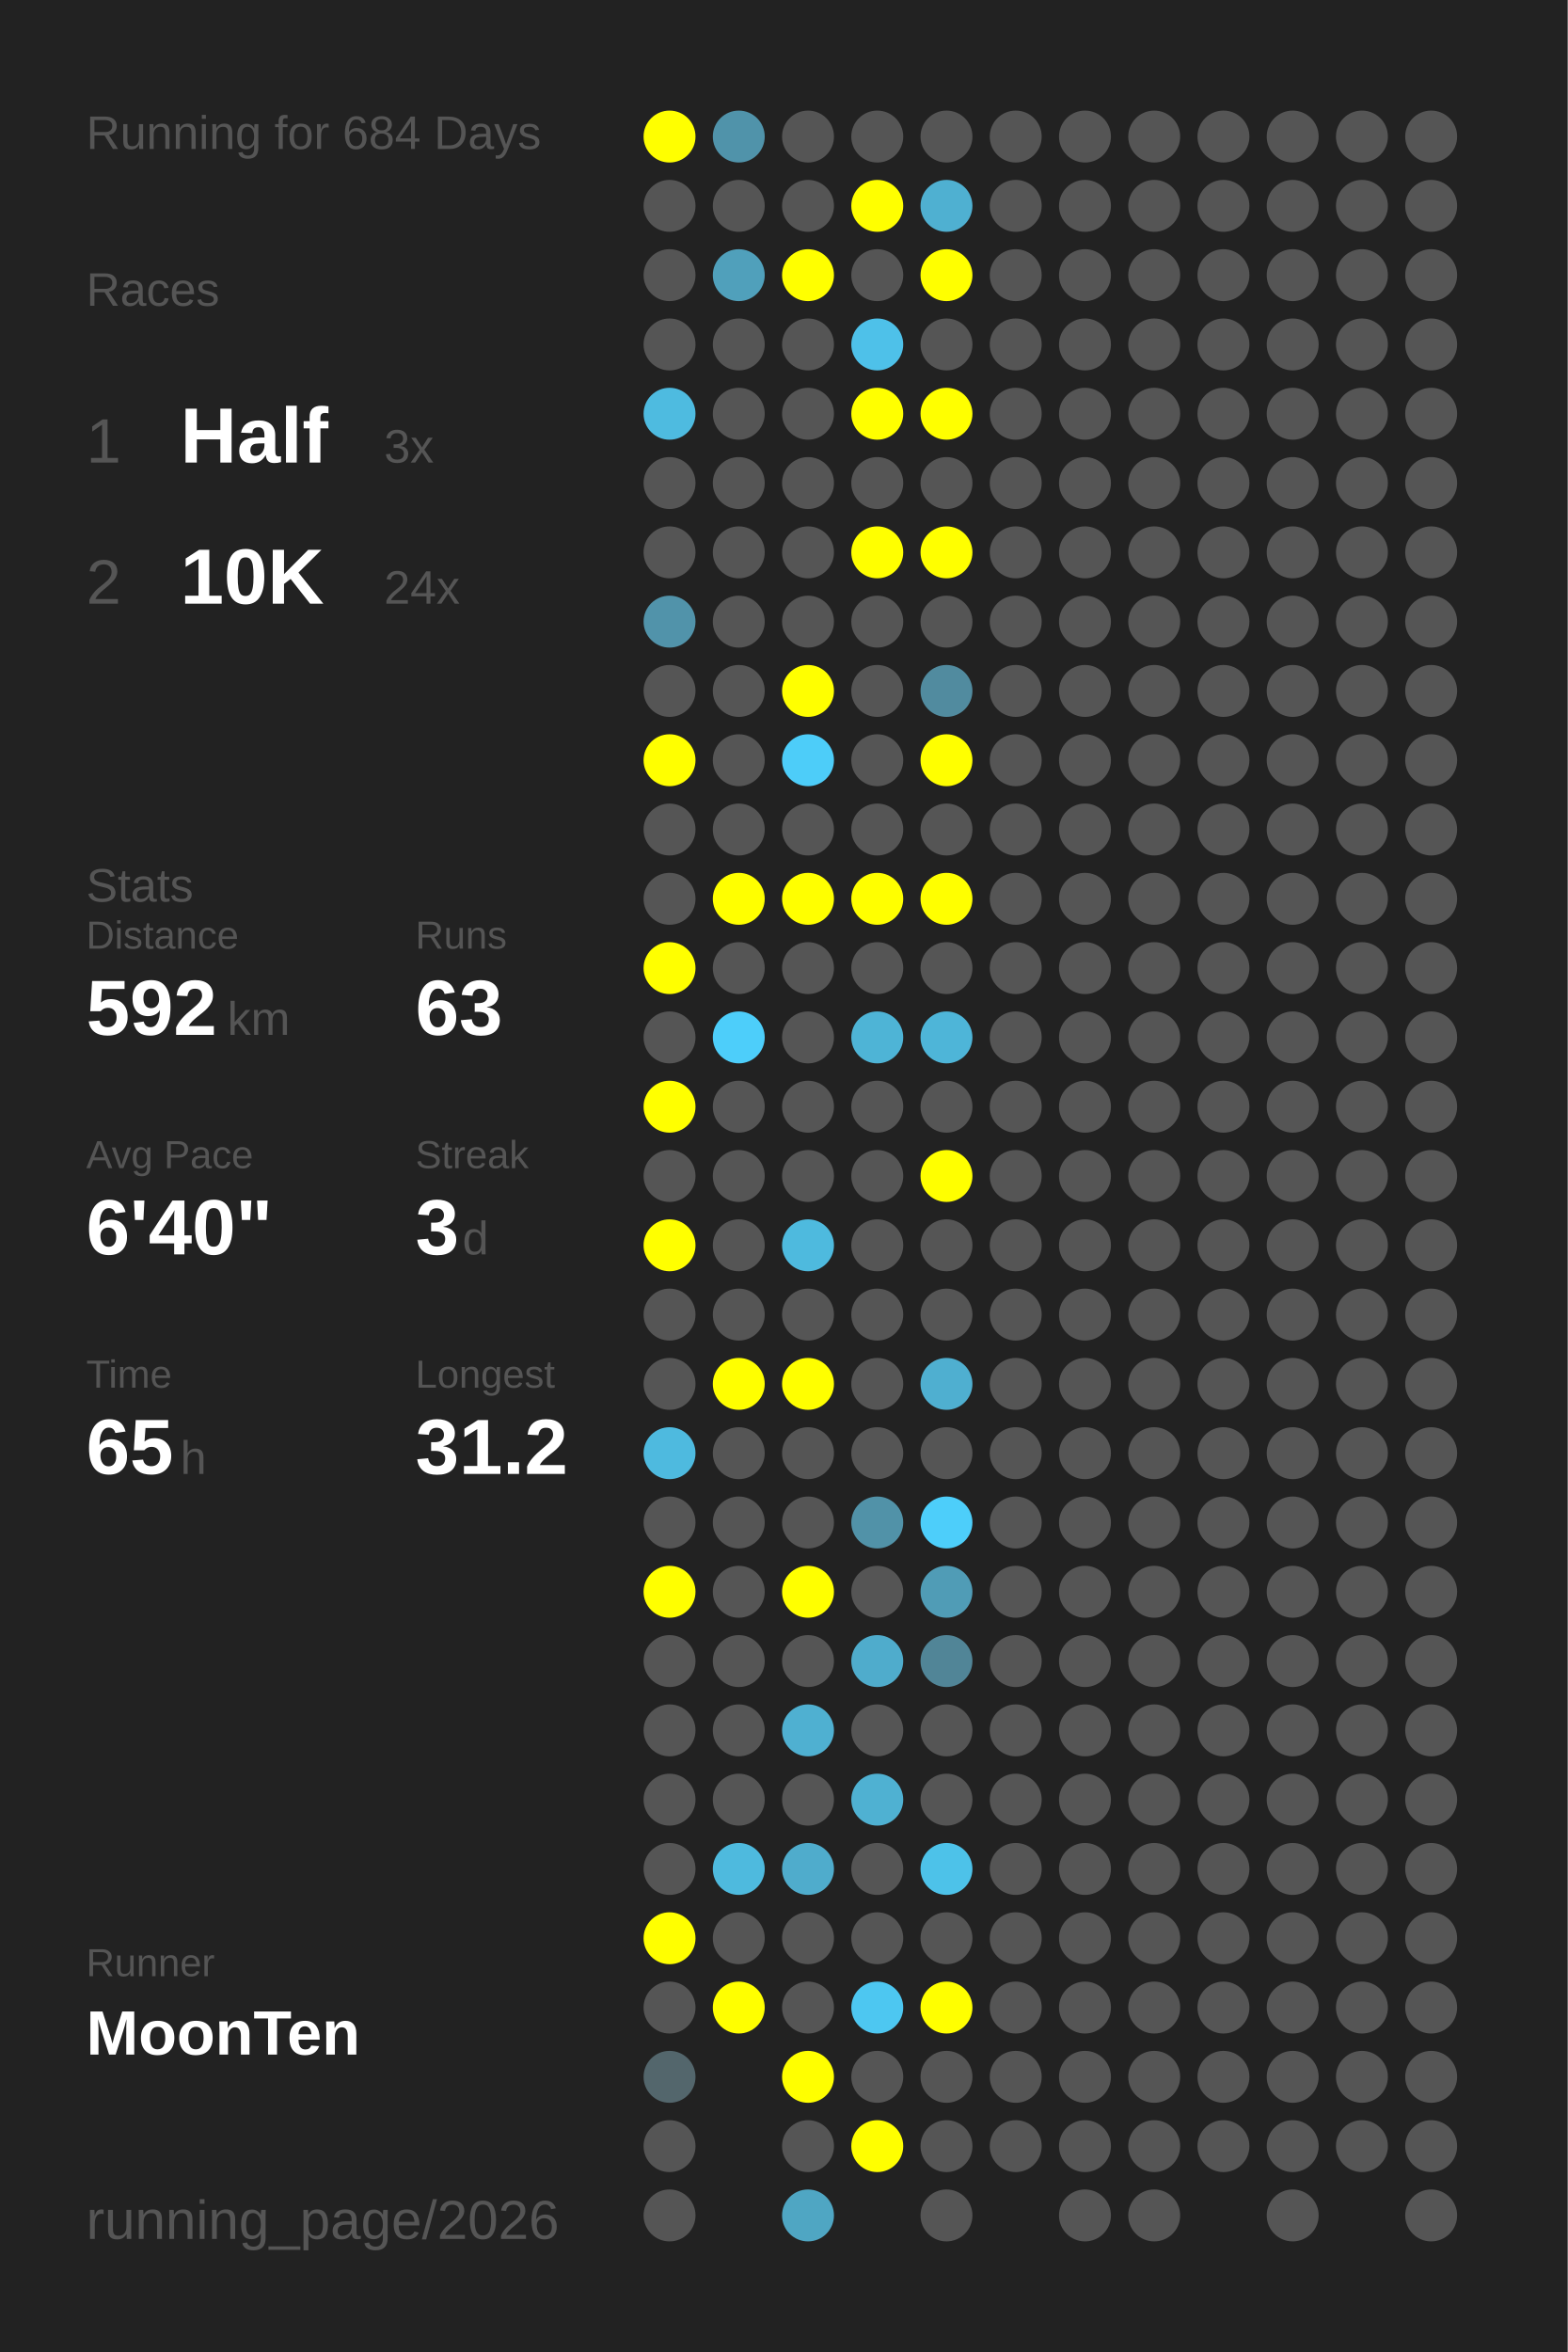
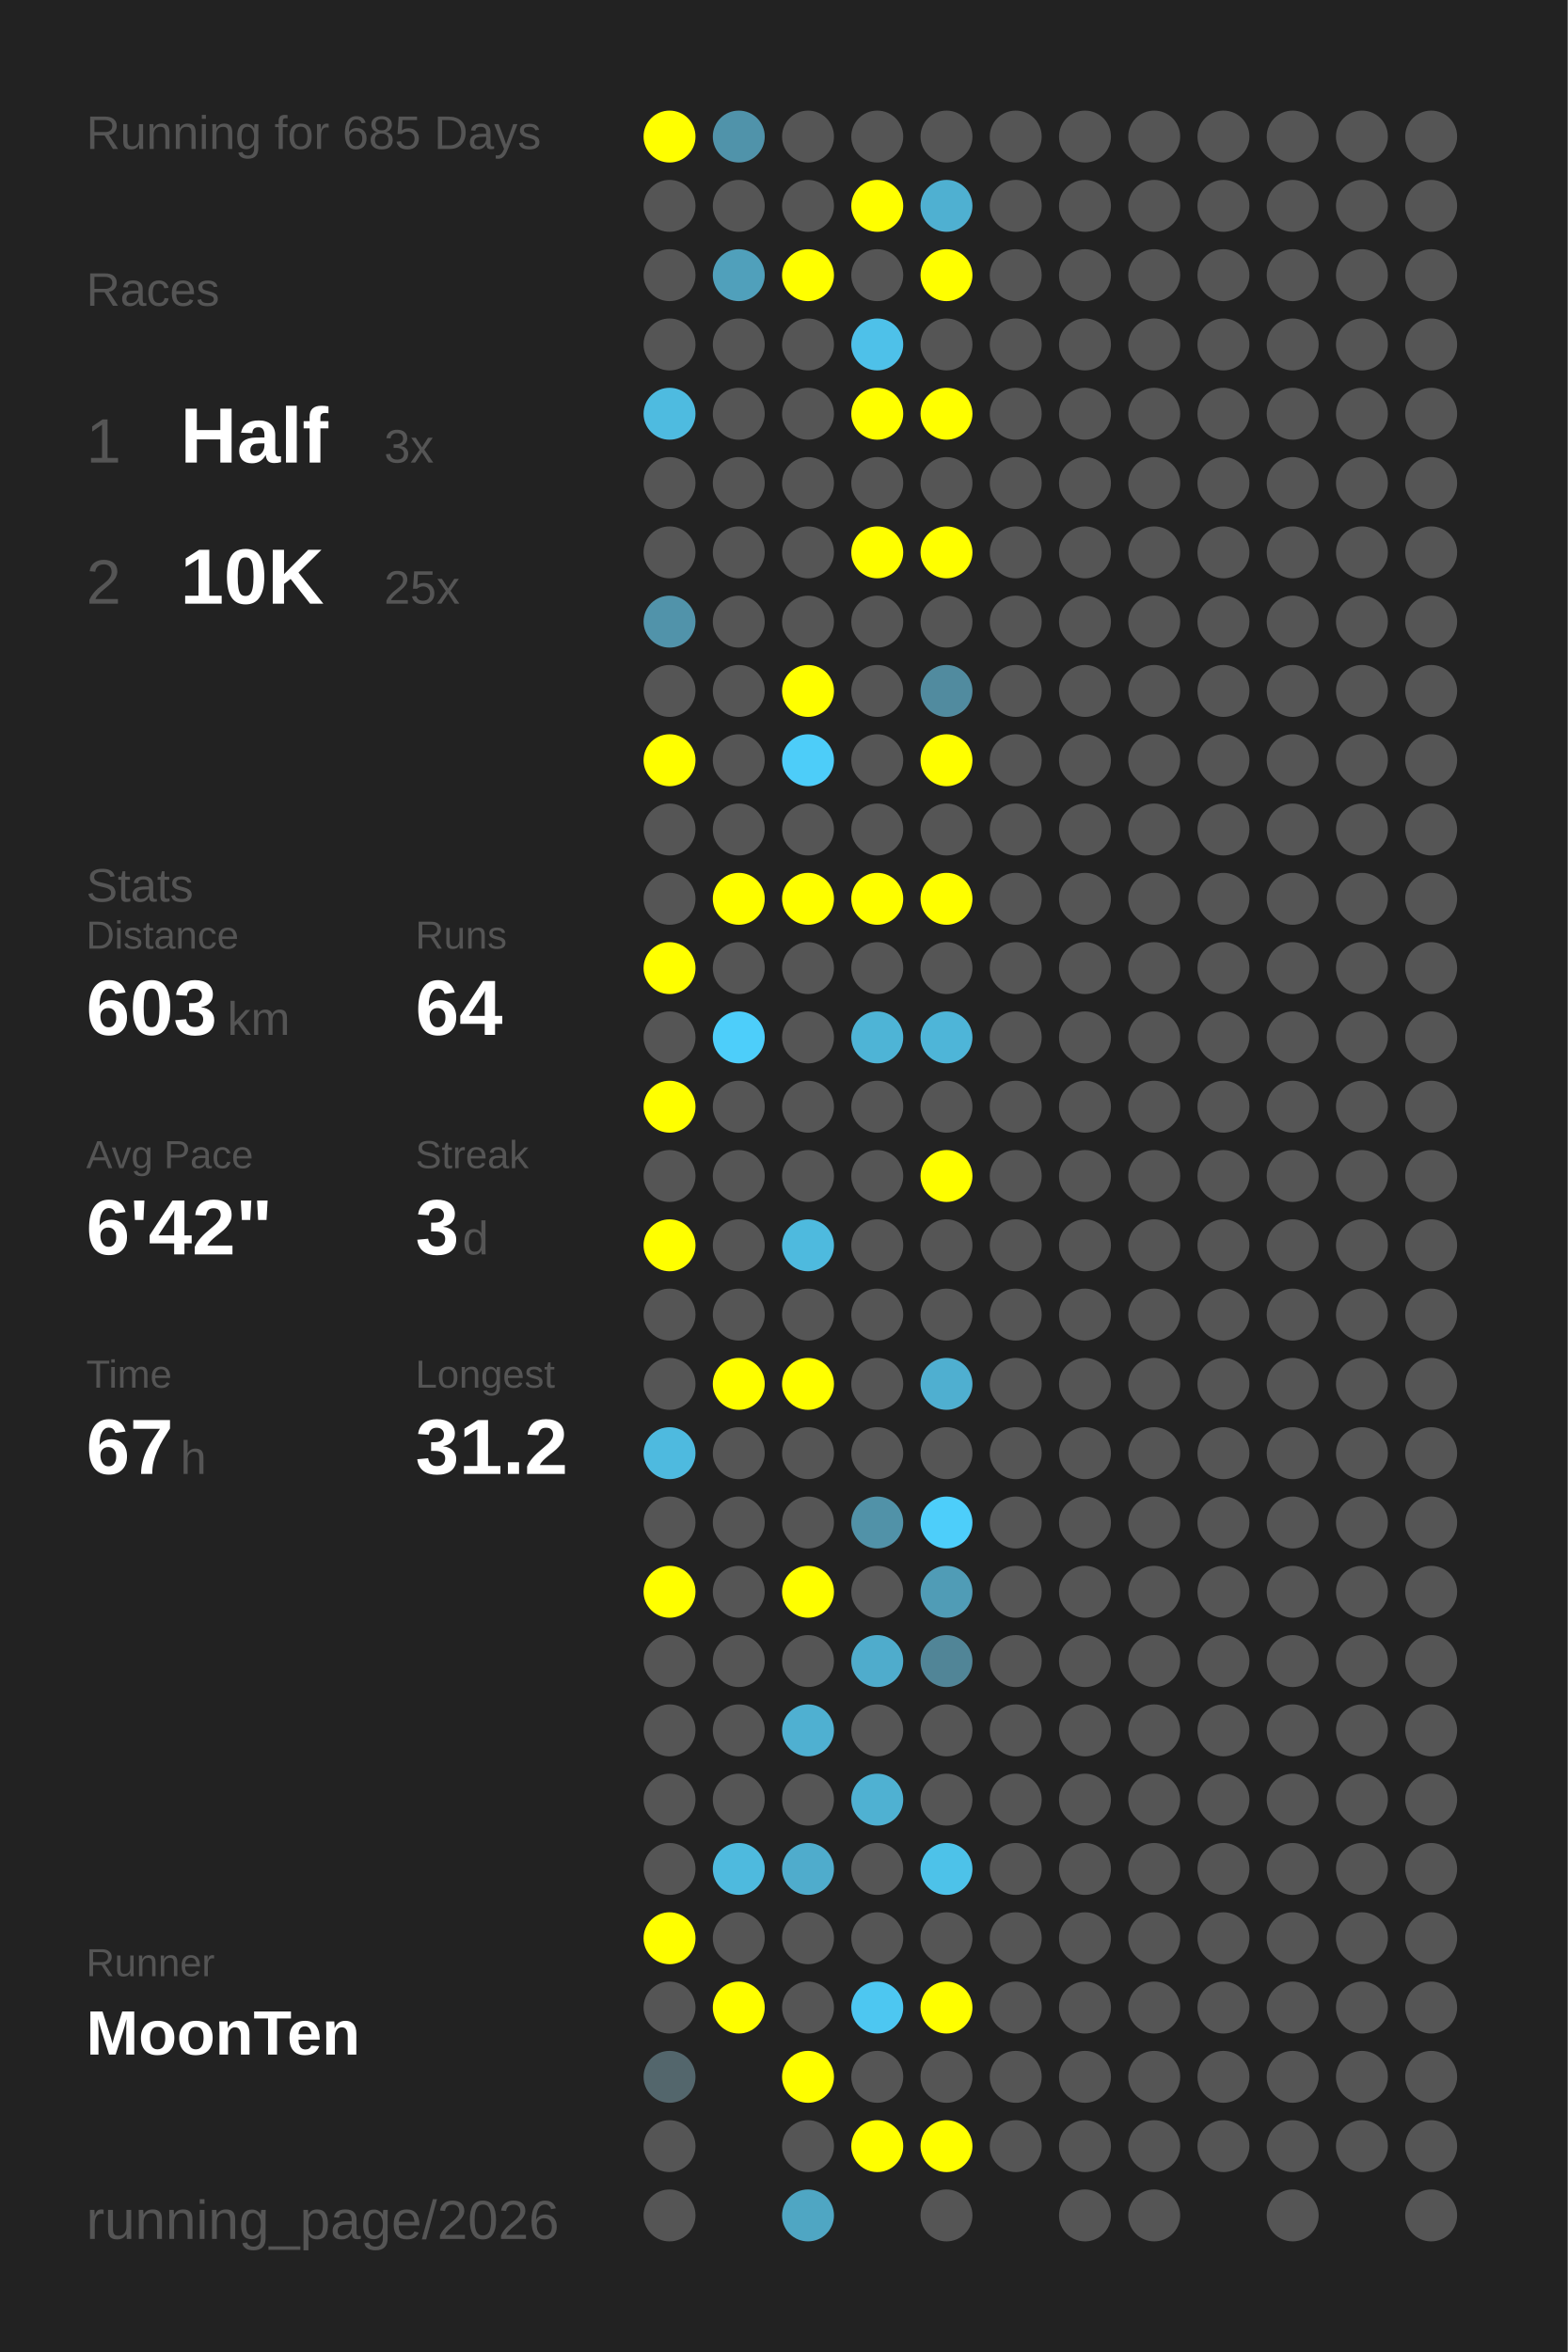
<svg xmlns="http://www.w3.org/2000/svg" baseProfile="full" height="300mm" version="1.1" viewBox="0,0,200,300" width="200mm">
  <defs />
  <rect fill="#222222" height="300" width="200" x="0" y="0" />
-   <text fill="#555555" style="font-size:6px; font-family:Arial;" x="11" y="19">Running for 684 Days</text>
+   <text fill="#555555" style="font-size:6px; font-family:Arial;" x="11" y="19">Running for 685 Days</text>
  <text fill="#555555" style="font-size:6px; font-family:Arial;" x="11" y="39">Races</text>
  <text fill="#555555" style="font-size:8px; font-family:Arial;" x="11" y="59">1</text>
  <text fill="#FFFFFF" style="font-size:10px; font-family:Arial; font-weight:bold;" x="23" y="59">Half</text>
  <text fill="#555555" style="font-size:6px; font-family:Arial;" x="49" y="59">3x</text>
  <text fill="#555555" style="font-size:8px; font-family:Arial;" x="11" y="77">2</text>
  <text fill="#FFFFFF" style="font-size:10px; font-family:Arial; font-weight:bold;" x="23" y="77">10K</text>
-   <text fill="#555555" style="font-size:6px; font-family:Arial;" x="49" y="77">24x</text>
+   <text fill="#555555" style="font-size:6px; font-family:Arial;" x="49" y="77">25x</text>
  <text fill="#555555" style="font-size:6px; font-family:Arial;" x="11" y="115">Stats</text>
  <text fill="#555555" style="font-size:5px; font-family:Arial;" x="11" y="121">Distance</text>
-   <text fill="#FFFFFF" style="font-size:10px; font-family:Arial; font-weight:bold;" x="11" y="132">592</text>
+   <text fill="#FFFFFF" style="font-size:10px; font-family:Arial; font-weight:bold;" x="11" y="132">603</text>
  <text fill="#555555" style="font-size:6px; font-family:Arial;" x="29" y="132">km</text>
  <text fill="#555555" style="font-size:5px; font-family:Arial;" x="53" y="121">Runs</text>
-   <text fill="#FFFFFF" style="font-size:10px; font-family:Arial; font-weight:bold;" x="53" y="132">63</text>
+   <text fill="#FFFFFF" style="font-size:10px; font-family:Arial; font-weight:bold;" x="53" y="132">64</text>
  <text fill="#555555" style="font-size:5px; font-family:Arial;" x="11" y="149">Avg Pace</text>
-   <text fill="#FFFFFF" style="font-size:10px; font-family:Arial; font-weight:bold;" x="11" y="160">6'40"</text>
+   <text fill="#FFFFFF" style="font-size:10px; font-family:Arial; font-weight:bold;" x="11" y="160">6'42"</text>
  <text fill="#555555" style="font-size:5px; font-family:Arial;" x="53" y="149">Streak</text>
  <text fill="#FFFFFF" style="font-size:10px; font-family:Arial; font-weight:bold;" x="53" y="160">3</text>
  <text fill="#555555" style="font-size:6px; font-family:Arial;" x="59" y="160">d</text>
  <text fill="#555555" style="font-size:5px; font-family:Arial;" x="11" y="177">Time</text>
-   <text fill="#FFFFFF" style="font-size:10px; font-family:Arial; font-weight:bold;" x="11" y="188">65</text>
+   <text fill="#FFFFFF" style="font-size:10px; font-family:Arial; font-weight:bold;" x="11" y="188">67</text>
  <text fill="#555555" style="font-size:6px; font-family:Arial;" x="23" y="188">h</text>
  <text fill="#555555" style="font-size:5px; font-family:Arial;" x="53" y="177">Longest</text>
  <text fill="#FFFFFF" style="font-size:10px; font-family:Arial; font-weight:bold;" x="53" y="188">31.2</text>
  <text fill="#555555" style="font-size:5px; font-family:Arial;" x="11" y="252.065">Runner</text>
  <text fill="#FFFFFF" style="font-size:8px; font-family:Arial; font-weight:bold;" x="11" y="262.065">MoonTen</text>
  <text fill="#555555" style="font-size:7px; font-family:Arial;" x="11" y="285.581">running_page/2026</text>
  <circle cx="85.417" cy="17.419" fill="#FFFF00" r="3.312" />
  <circle cx="85.417" cy="26.258" fill="#555555" r="3.312" />
  <circle cx="85.417" cy="35.097" fill="#555555" r="3.312" />
  <circle cx="85.417" cy="43.935" fill="#555555" r="3.312" />
  <circle cx="85.417" cy="52.774" fill="#4ebbe0" r="3.312" />
  <circle cx="85.417" cy="61.613" fill="#555555" r="3.312" />
  <circle cx="85.417" cy="70.452" fill="#555555" r="3.312" />
  <circle cx="85.417" cy="79.29" fill="#5193aa" r="3.312" />
  <circle cx="85.417" cy="88.129" fill="#555555" r="3.312" />
  <circle cx="85.417" cy="96.968" fill="#FFFF00" r="3.312" />
  <circle cx="85.417" cy="105.806" fill="#555555" r="3.312" />
  <circle cx="85.417" cy="114.645" fill="#555555" r="3.312" />
  <circle cx="85.417" cy="123.484" fill="#FFFF00" r="3.312" />
  <circle cx="85.417" cy="132.323" fill="#555555" r="3.312" />
  <circle cx="85.417" cy="141.161" fill="#FFFF00" r="3.312" />
  <circle cx="85.417" cy="150" fill="#555555" r="3.312" />
  <circle cx="85.417" cy="158.839" fill="#FFFF00" r="3.312" />
  <circle cx="85.417" cy="167.677" fill="#555555" r="3.312" />
  <circle cx="85.417" cy="176.516" fill="#555555" r="3.312" />
  <circle cx="85.417" cy="185.355" fill="#4ebadf" r="3.312" />
  <circle cx="85.417" cy="194.194" fill="#555555" r="3.312" />
  <circle cx="85.417" cy="203.032" fill="#FFFF00" r="3.312" />
  <circle cx="85.417" cy="211.871" fill="#555555" r="3.312" />
  <circle cx="85.417" cy="220.71" fill="#555555" r="3.312" />
  <circle cx="85.417" cy="229.548" fill="#555555" r="3.312" />
  <circle cx="85.417" cy="238.387" fill="#555555" r="3.312" />
  <circle cx="85.417" cy="247.226" fill="#FFFF00" r="3.312" />
  <circle cx="85.417" cy="256.065" fill="#555555" r="3.312" />
  <circle cx="85.417" cy="264.903" fill="#53666c" r="3.312" />
  <circle cx="85.417" cy="273.742" fill="#555555" r="3.312" />
  <circle cx="85.417" cy="282.581" fill="#555555" r="3.312" />
  <circle cx="94.25" cy="17.419" fill="#5093aa" r="3.312" />
  <circle cx="94.25" cy="26.258" fill="#555555" r="3.312" />
  <circle cx="94.25" cy="35.097" fill="#50a0bb" r="3.312" />
  <circle cx="94.25" cy="43.935" fill="#555555" r="3.312" />
  <circle cx="94.25" cy="52.774" fill="#555555" r="3.312" />
  <circle cx="94.25" cy="61.613" fill="#555555" r="3.312" />
  <circle cx="94.25" cy="70.452" fill="#555555" r="3.312" />
  <circle cx="94.25" cy="79.29" fill="#555555" r="3.312" />
  <circle cx="94.25" cy="88.129" fill="#555555" r="3.312" />
  <circle cx="94.25" cy="96.968" fill="#555555" r="3.312" />
  <circle cx="94.25" cy="105.806" fill="#555555" r="3.312" />
  <circle cx="94.25" cy="114.645" fill="#FFFF00" r="3.312" />
  <circle cx="94.25" cy="123.484" fill="#555555" r="3.312" />
  <circle cx="94.25" cy="132.323" fill="#4dcefa" r="3.312" />
  <circle cx="94.25" cy="141.161" fill="#555555" r="3.312" />
  <circle cx="94.25" cy="150" fill="#555555" r="3.312" />
  <circle cx="94.25" cy="158.839" fill="#555555" r="3.312" />
  <circle cx="94.25" cy="167.677" fill="#555555" r="3.312" />
  <circle cx="94.25" cy="176.516" fill="#FFFF00" r="3.312" />
  <circle cx="94.25" cy="185.355" fill="#555555" r="3.312" />
  <circle cx="94.25" cy="194.194" fill="#555555" r="3.312" />
  <circle cx="94.25" cy="203.032" fill="#555555" r="3.312" />
  <circle cx="94.25" cy="211.871" fill="#555555" r="3.312" />
  <circle cx="94.25" cy="220.71" fill="#555555" r="3.312" />
  <circle cx="94.25" cy="229.548" fill="#555555" r="3.312" />
  <circle cx="94.25" cy="238.387" fill="#4ebade" r="3.312" />
  <circle cx="94.25" cy="247.226" fill="#555555" r="3.312" />
  <circle cx="94.25" cy="256.065" fill="#FFFF00" r="3.312" />
  <circle cx="103.083" cy="17.419" fill="#555555" r="3.312" />
  <circle cx="103.083" cy="26.258" fill="#555555" r="3.312" />
  <circle cx="103.083" cy="35.097" fill="#FFFF00" r="3.312" />
  <circle cx="103.083" cy="43.935" fill="#555555" r="3.312" />
  <circle cx="103.083" cy="52.774" fill="#555555" r="3.312" />
  <circle cx="103.083" cy="61.613" fill="#555555" r="3.312" />
  <circle cx="103.083" cy="70.452" fill="#555555" r="3.312" />
  <circle cx="103.083" cy="79.29" fill="#555555" r="3.312" />
  <circle cx="103.083" cy="88.129" fill="#FFFF00" r="3.312" />
  <circle cx="103.083" cy="96.968" fill="#4dcdf9" r="3.312" />
  <circle cx="103.083" cy="105.806" fill="#555555" r="3.312" />
  <circle cx="103.083" cy="114.645" fill="#FFFF00" r="3.312" />
  <circle cx="103.083" cy="123.484" fill="#555555" r="3.312" />
  <circle cx="103.083" cy="132.323" fill="#555555" r="3.312" />
  <circle cx="103.083" cy="141.161" fill="#555555" r="3.312" />
  <circle cx="103.083" cy="150" fill="#555555" r="3.312" />
  <circle cx="103.083" cy="158.839" fill="#4ebade" r="3.312" />
  <circle cx="103.083" cy="167.677" fill="#555555" r="3.312" />
  <circle cx="103.083" cy="176.516" fill="#FFFF00" r="3.312" />
  <circle cx="103.083" cy="185.355" fill="#555555" r="3.312" />
  <circle cx="103.083" cy="194.194" fill="#555555" r="3.312" />
  <circle cx="103.083" cy="203.032" fill="#FFFF00" r="3.312" />
  <circle cx="103.083" cy="211.871" fill="#555555" r="3.312" />
  <circle cx="103.083" cy="220.71" fill="#4fb0d1" r="3.312" />
  <circle cx="103.083" cy="229.548" fill="#555555" r="3.312" />
  <circle cx="103.083" cy="238.387" fill="#4faccc" r="3.312" />
  <circle cx="103.083" cy="247.226" fill="#555555" r="3.312" />
  <circle cx="103.083" cy="256.065" fill="#555555" r="3.312" />
  <circle cx="103.083" cy="264.903" fill="#FFFF00" r="3.312" />
  <circle cx="103.083" cy="273.742" fill="#555555" r="3.312" />
  <circle cx="103.083" cy="282.581" fill="#4fa6c3" r="3.312" />
  <circle cx="111.917" cy="17.419" fill="#555555" r="3.312" />
  <circle cx="111.917" cy="26.258" fill="#FFFF00" r="3.312" />
  <circle cx="111.917" cy="35.097" fill="#555555" r="3.312" />
  <circle cx="111.917" cy="43.935" fill="#4ec1e9" r="3.312" />
  <circle cx="111.917" cy="52.774" fill="#FFFF00" r="3.312" />
  <circle cx="111.917" cy="61.613" fill="#555555" r="3.312" />
  <circle cx="111.917" cy="70.452" fill="#FFFF00" r="3.312" />
  <circle cx="111.917" cy="79.29" fill="#555555" r="3.312" />
  <circle cx="111.917" cy="88.129" fill="#555555" r="3.312" />
  <circle cx="111.917" cy="96.968" fill="#555555" r="3.312" />
  <circle cx="111.917" cy="105.806" fill="#555555" r="3.312" />
  <circle cx="111.917" cy="114.645" fill="#FFFF00" r="3.312" />
  <circle cx="111.917" cy="123.484" fill="#555555" r="3.312" />
  <circle cx="111.917" cy="132.323" fill="#4eb4d6" r="3.312" />
  <circle cx="111.917" cy="141.161" fill="#555555" r="3.312" />
  <circle cx="111.917" cy="150" fill="#555555" r="3.312" />
  <circle cx="111.917" cy="158.839" fill="#555555" r="3.312" />
  <circle cx="111.917" cy="167.677" fill="#555555" r="3.312" />
  <circle cx="111.917" cy="176.516" fill="#555555" r="3.312" />
  <circle cx="111.917" cy="185.355" fill="#555555" r="3.312" />
  <circle cx="111.917" cy="194.194" fill="#5192a8" r="3.312" />
  <circle cx="111.917" cy="203.032" fill="#555555" r="3.312" />
  <circle cx="111.917" cy="211.871" fill="#4faccc" r="3.312" />
  <circle cx="111.917" cy="220.71" fill="#555555" r="3.312" />
  <circle cx="111.917" cy="229.548" fill="#4fb1d2" r="3.312" />
  <circle cx="111.917" cy="238.387" fill="#555555" r="3.312" />
  <circle cx="111.917" cy="247.226" fill="#555555" r="3.312" />
  <circle cx="111.917" cy="256.065" fill="#4dc7f1" r="3.312" />
  <circle cx="111.917" cy="264.903" fill="#555555" r="3.312" />
  <circle cx="111.917" cy="273.742" fill="#FFFF00" r="3.312" />
  <circle cx="120.75" cy="17.419" fill="#555555" r="3.312" />
  <circle cx="120.75" cy="26.258" fill="#4fb0d1" r="3.312" />
  <circle cx="120.75" cy="35.097" fill="#FFFF00" r="3.312" />
  <circle cx="120.75" cy="43.935" fill="#555555" r="3.312" />
  <circle cx="120.75" cy="52.774" fill="#FFFF00" r="3.312" />
  <circle cx="120.75" cy="61.613" fill="#555555" r="3.312" />
  <circle cx="120.75" cy="70.452" fill="#FFFF00" r="3.312" />
  <circle cx="120.75" cy="79.29" fill="#555555" r="3.312" />
  <circle cx="120.75" cy="88.129" fill="#518b9f" r="3.312" />
  <circle cx="120.75" cy="96.968" fill="#FFFF00" r="3.312" />
  <circle cx="120.75" cy="105.806" fill="#555555" r="3.312" />
  <circle cx="120.75" cy="114.645" fill="#FFFF00" r="3.312" />
  <circle cx="120.75" cy="123.484" fill="#555555" r="3.312" />
  <circle cx="120.75" cy="132.323" fill="#4eb5d8" r="3.312" />
  <circle cx="120.75" cy="141.161" fill="#555555" r="3.312" />
  <circle cx="120.75" cy="150" fill="#FFFF00" r="3.312" />
  <circle cx="120.75" cy="158.839" fill="#555555" r="3.312" />
  <circle cx="120.75" cy="167.677" fill="#555555" r="3.312" />
  <circle cx="120.75" cy="176.516" fill="#4fafd0" r="3.312" />
  <circle cx="120.75" cy="185.355" fill="#555555" r="3.312" />
  <circle cx="120.75" cy="194.194" fill="#4dcefa" r="3.312" />
  <circle cx="120.75" cy="203.032" fill="#509cb6" r="3.312" />
  <circle cx="120.75" cy="211.871" fill="#518597" r="3.312" />
  <circle cx="120.75" cy="220.71" fill="#555555" r="3.312" />
  <circle cx="120.75" cy="229.548" fill="#555555" r="3.312" />
  <circle cx="120.75" cy="238.387" fill="#4dc2e9" r="3.312" />
  <circle cx="120.75" cy="247.226" fill="#555555" r="3.312" />
  <circle cx="120.75" cy="256.065" fill="#FFFF00" r="3.312" />
  <circle cx="120.75" cy="264.903" fill="#555555" r="3.312" />
-   <circle cx="120.75" cy="273.742" fill="#555555" r="3.312" />
+   <circle cx="120.75" cy="273.742" fill="#FFFF00" r="3.312" />
  <circle cx="120.75" cy="282.581" fill="#555555" r="3.312" />
  <circle cx="129.583" cy="17.419" fill="#555555" r="3.312" />
  <circle cx="129.583" cy="26.258" fill="#555555" r="3.312" />
  <circle cx="129.583" cy="35.097" fill="#555555" r="3.312" />
  <circle cx="129.583" cy="43.935" fill="#555555" r="3.312" />
  <circle cx="129.583" cy="52.774" fill="#555555" r="3.312" />
  <circle cx="129.583" cy="61.613" fill="#555555" r="3.312" />
  <circle cx="129.583" cy="70.452" fill="#555555" r="3.312" />
  <circle cx="129.583" cy="79.29" fill="#555555" r="3.312" />
  <circle cx="129.583" cy="88.129" fill="#555555" r="3.312" />
  <circle cx="129.583" cy="96.968" fill="#555555" r="3.312" />
  <circle cx="129.583" cy="105.806" fill="#555555" r="3.312" />
  <circle cx="129.583" cy="114.645" fill="#555555" r="3.312" />
  <circle cx="129.583" cy="123.484" fill="#555555" r="3.312" />
  <circle cx="129.583" cy="132.323" fill="#555555" r="3.312" />
  <circle cx="129.583" cy="141.161" fill="#555555" r="3.312" />
  <circle cx="129.583" cy="150" fill="#555555" r="3.312" />
  <circle cx="129.583" cy="158.839" fill="#555555" r="3.312" />
  <circle cx="129.583" cy="167.677" fill="#555555" r="3.312" />
  <circle cx="129.583" cy="176.516" fill="#555555" r="3.312" />
  <circle cx="129.583" cy="185.355" fill="#555555" r="3.312" />
  <circle cx="129.583" cy="194.194" fill="#555555" r="3.312" />
  <circle cx="129.583" cy="203.032" fill="#555555" r="3.312" />
  <circle cx="129.583" cy="211.871" fill="#555555" r="3.312" />
  <circle cx="129.583" cy="220.71" fill="#555555" r="3.312" />
  <circle cx="129.583" cy="229.548" fill="#555555" r="3.312" />
  <circle cx="129.583" cy="238.387" fill="#555555" r="3.312" />
  <circle cx="129.583" cy="247.226" fill="#555555" r="3.312" />
  <circle cx="129.583" cy="256.065" fill="#555555" r="3.312" />
  <circle cx="129.583" cy="264.903" fill="#555555" r="3.312" />
  <circle cx="129.583" cy="273.742" fill="#555555" r="3.312" />
  <circle cx="138.417" cy="17.419" fill="#555555" r="3.312" />
  <circle cx="138.417" cy="26.258" fill="#555555" r="3.312" />
  <circle cx="138.417" cy="35.097" fill="#555555" r="3.312" />
  <circle cx="138.417" cy="43.935" fill="#555555" r="3.312" />
  <circle cx="138.417" cy="52.774" fill="#555555" r="3.312" />
  <circle cx="138.417" cy="61.613" fill="#555555" r="3.312" />
  <circle cx="138.417" cy="70.452" fill="#555555" r="3.312" />
  <circle cx="138.417" cy="79.29" fill="#555555" r="3.312" />
  <circle cx="138.417" cy="88.129" fill="#555555" r="3.312" />
  <circle cx="138.417" cy="96.968" fill="#555555" r="3.312" />
  <circle cx="138.417" cy="105.806" fill="#555555" r="3.312" />
  <circle cx="138.417" cy="114.645" fill="#555555" r="3.312" />
  <circle cx="138.417" cy="123.484" fill="#555555" r="3.312" />
  <circle cx="138.417" cy="132.323" fill="#555555" r="3.312" />
  <circle cx="138.417" cy="141.161" fill="#555555" r="3.312" />
  <circle cx="138.417" cy="150" fill="#555555" r="3.312" />
  <circle cx="138.417" cy="158.839" fill="#555555" r="3.312" />
  <circle cx="138.417" cy="167.677" fill="#555555" r="3.312" />
  <circle cx="138.417" cy="176.516" fill="#555555" r="3.312" />
  <circle cx="138.417" cy="185.355" fill="#555555" r="3.312" />
  <circle cx="138.417" cy="194.194" fill="#555555" r="3.312" />
  <circle cx="138.417" cy="203.032" fill="#555555" r="3.312" />
  <circle cx="138.417" cy="211.871" fill="#555555" r="3.312" />
  <circle cx="138.417" cy="220.71" fill="#555555" r="3.312" />
  <circle cx="138.417" cy="229.548" fill="#555555" r="3.312" />
  <circle cx="138.417" cy="238.387" fill="#555555" r="3.312" />
  <circle cx="138.417" cy="247.226" fill="#555555" r="3.312" />
  <circle cx="138.417" cy="256.065" fill="#555555" r="3.312" />
  <circle cx="138.417" cy="264.903" fill="#555555" r="3.312" />
  <circle cx="138.417" cy="273.742" fill="#555555" r="3.312" />
  <circle cx="138.417" cy="282.581" fill="#555555" r="3.312" />
  <circle cx="147.25" cy="17.419" fill="#555555" r="3.312" />
  <circle cx="147.25" cy="26.258" fill="#555555" r="3.312" />
  <circle cx="147.25" cy="35.097" fill="#555555" r="3.312" />
  <circle cx="147.25" cy="43.935" fill="#555555" r="3.312" />
  <circle cx="147.25" cy="52.774" fill="#555555" r="3.312" />
  <circle cx="147.25" cy="61.613" fill="#555555" r="3.312" />
  <circle cx="147.25" cy="70.452" fill="#555555" r="3.312" />
  <circle cx="147.25" cy="79.29" fill="#555555" r="3.312" />
  <circle cx="147.25" cy="88.129" fill="#555555" r="3.312" />
  <circle cx="147.25" cy="96.968" fill="#555555" r="3.312" />
  <circle cx="147.25" cy="105.806" fill="#555555" r="3.312" />
  <circle cx="147.25" cy="114.645" fill="#555555" r="3.312" />
  <circle cx="147.25" cy="123.484" fill="#555555" r="3.312" />
  <circle cx="147.25" cy="132.323" fill="#555555" r="3.312" />
  <circle cx="147.25" cy="141.161" fill="#555555" r="3.312" />
  <circle cx="147.25" cy="150" fill="#555555" r="3.312" />
  <circle cx="147.25" cy="158.839" fill="#555555" r="3.312" />
  <circle cx="147.25" cy="167.677" fill="#555555" r="3.312" />
  <circle cx="147.25" cy="176.516" fill="#555555" r="3.312" />
  <circle cx="147.25" cy="185.355" fill="#555555" r="3.312" />
  <circle cx="147.25" cy="194.194" fill="#555555" r="3.312" />
  <circle cx="147.25" cy="203.032" fill="#555555" r="3.312" />
  <circle cx="147.25" cy="211.871" fill="#555555" r="3.312" />
  <circle cx="147.25" cy="220.71" fill="#555555" r="3.312" />
  <circle cx="147.25" cy="229.548" fill="#555555" r="3.312" />
  <circle cx="147.25" cy="238.387" fill="#555555" r="3.312" />
  <circle cx="147.25" cy="247.226" fill="#555555" r="3.312" />
  <circle cx="147.25" cy="256.065" fill="#555555" r="3.312" />
  <circle cx="147.25" cy="264.903" fill="#555555" r="3.312" />
  <circle cx="147.25" cy="273.742" fill="#555555" r="3.312" />
  <circle cx="147.25" cy="282.581" fill="#555555" r="3.312" />
  <circle cx="156.083" cy="17.419" fill="#555555" r="3.312" />
  <circle cx="156.083" cy="26.258" fill="#555555" r="3.312" />
  <circle cx="156.083" cy="35.097" fill="#555555" r="3.312" />
  <circle cx="156.083" cy="43.935" fill="#555555" r="3.312" />
  <circle cx="156.083" cy="52.774" fill="#555555" r="3.312" />
  <circle cx="156.083" cy="61.613" fill="#555555" r="3.312" />
  <circle cx="156.083" cy="70.452" fill="#555555" r="3.312" />
  <circle cx="156.083" cy="79.29" fill="#555555" r="3.312" />
  <circle cx="156.083" cy="88.129" fill="#555555" r="3.312" />
  <circle cx="156.083" cy="96.968" fill="#555555" r="3.312" />
  <circle cx="156.083" cy="105.806" fill="#555555" r="3.312" />
  <circle cx="156.083" cy="114.645" fill="#555555" r="3.312" />
  <circle cx="156.083" cy="123.484" fill="#555555" r="3.312" />
  <circle cx="156.083" cy="132.323" fill="#555555" r="3.312" />
  <circle cx="156.083" cy="141.161" fill="#555555" r="3.312" />
  <circle cx="156.083" cy="150" fill="#555555" r="3.312" />
  <circle cx="156.083" cy="158.839" fill="#555555" r="3.312" />
  <circle cx="156.083" cy="167.677" fill="#555555" r="3.312" />
  <circle cx="156.083" cy="176.516" fill="#555555" r="3.312" />
  <circle cx="156.083" cy="185.355" fill="#555555" r="3.312" />
  <circle cx="156.083" cy="194.194" fill="#555555" r="3.312" />
  <circle cx="156.083" cy="203.032" fill="#555555" r="3.312" />
  <circle cx="156.083" cy="211.871" fill="#555555" r="3.312" />
  <circle cx="156.083" cy="220.71" fill="#555555" r="3.312" />
  <circle cx="156.083" cy="229.548" fill="#555555" r="3.312" />
  <circle cx="156.083" cy="238.387" fill="#555555" r="3.312" />
  <circle cx="156.083" cy="247.226" fill="#555555" r="3.312" />
  <circle cx="156.083" cy="256.065" fill="#555555" r="3.312" />
  <circle cx="156.083" cy="264.903" fill="#555555" r="3.312" />
  <circle cx="156.083" cy="273.742" fill="#555555" r="3.312" />
  <circle cx="164.917" cy="17.419" fill="#555555" r="3.312" />
  <circle cx="164.917" cy="26.258" fill="#555555" r="3.312" />
  <circle cx="164.917" cy="35.097" fill="#555555" r="3.312" />
  <circle cx="164.917" cy="43.935" fill="#555555" r="3.312" />
  <circle cx="164.917" cy="52.774" fill="#555555" r="3.312" />
  <circle cx="164.917" cy="61.613" fill="#555555" r="3.312" />
  <circle cx="164.917" cy="70.452" fill="#555555" r="3.312" />
  <circle cx="164.917" cy="79.29" fill="#555555" r="3.312" />
  <circle cx="164.917" cy="88.129" fill="#555555" r="3.312" />
  <circle cx="164.917" cy="96.968" fill="#555555" r="3.312" />
  <circle cx="164.917" cy="105.806" fill="#555555" r="3.312" />
  <circle cx="164.917" cy="114.645" fill="#555555" r="3.312" />
  <circle cx="164.917" cy="123.484" fill="#555555" r="3.312" />
  <circle cx="164.917" cy="132.323" fill="#555555" r="3.312" />
  <circle cx="164.917" cy="141.161" fill="#555555" r="3.312" />
  <circle cx="164.917" cy="150" fill="#555555" r="3.312" />
  <circle cx="164.917" cy="158.839" fill="#555555" r="3.312" />
  <circle cx="164.917" cy="167.677" fill="#555555" r="3.312" />
  <circle cx="164.917" cy="176.516" fill="#555555" r="3.312" />
  <circle cx="164.917" cy="185.355" fill="#555555" r="3.312" />
  <circle cx="164.917" cy="194.194" fill="#555555" r="3.312" />
  <circle cx="164.917" cy="203.032" fill="#555555" r="3.312" />
  <circle cx="164.917" cy="211.871" fill="#555555" r="3.312" />
  <circle cx="164.917" cy="220.71" fill="#555555" r="3.312" />
  <circle cx="164.917" cy="229.548" fill="#555555" r="3.312" />
  <circle cx="164.917" cy="238.387" fill="#555555" r="3.312" />
  <circle cx="164.917" cy="247.226" fill="#555555" r="3.312" />
  <circle cx="164.917" cy="256.065" fill="#555555" r="3.312" />
  <circle cx="164.917" cy="264.903" fill="#555555" r="3.312" />
  <circle cx="164.917" cy="273.742" fill="#555555" r="3.312" />
  <circle cx="164.917" cy="282.581" fill="#555555" r="3.312" />
  <circle cx="173.75" cy="17.419" fill="#555555" r="3.312" />
  <circle cx="173.75" cy="26.258" fill="#555555" r="3.312" />
  <circle cx="173.75" cy="35.097" fill="#555555" r="3.312" />
  <circle cx="173.75" cy="43.935" fill="#555555" r="3.312" />
  <circle cx="173.75" cy="52.774" fill="#555555" r="3.312" />
  <circle cx="173.75" cy="61.613" fill="#555555" r="3.312" />
  <circle cx="173.75" cy="70.452" fill="#555555" r="3.312" />
  <circle cx="173.75" cy="79.29" fill="#555555" r="3.312" />
  <circle cx="173.75" cy="88.129" fill="#555555" r="3.312" />
  <circle cx="173.75" cy="96.968" fill="#555555" r="3.312" />
  <circle cx="173.75" cy="105.806" fill="#555555" r="3.312" />
  <circle cx="173.75" cy="114.645" fill="#555555" r="3.312" />
  <circle cx="173.75" cy="123.484" fill="#555555" r="3.312" />
  <circle cx="173.75" cy="132.323" fill="#555555" r="3.312" />
  <circle cx="173.75" cy="141.161" fill="#555555" r="3.312" />
  <circle cx="173.75" cy="150" fill="#555555" r="3.312" />
  <circle cx="173.75" cy="158.839" fill="#555555" r="3.312" />
  <circle cx="173.75" cy="167.677" fill="#555555" r="3.312" />
  <circle cx="173.75" cy="176.516" fill="#555555" r="3.312" />
  <circle cx="173.75" cy="185.355" fill="#555555" r="3.312" />
  <circle cx="173.75" cy="194.194" fill="#555555" r="3.312" />
  <circle cx="173.75" cy="203.032" fill="#555555" r="3.312" />
  <circle cx="173.75" cy="211.871" fill="#555555" r="3.312" />
  <circle cx="173.75" cy="220.71" fill="#555555" r="3.312" />
  <circle cx="173.75" cy="229.548" fill="#555555" r="3.312" />
  <circle cx="173.75" cy="238.387" fill="#555555" r="3.312" />
  <circle cx="173.75" cy="247.226" fill="#555555" r="3.312" />
  <circle cx="173.75" cy="256.065" fill="#555555" r="3.312" />
  <circle cx="173.75" cy="264.903" fill="#555555" r="3.312" />
  <circle cx="173.75" cy="273.742" fill="#555555" r="3.312" />
  <circle cx="182.583" cy="17.419" fill="#555555" r="3.312" />
  <circle cx="182.583" cy="26.258" fill="#555555" r="3.312" />
  <circle cx="182.583" cy="35.097" fill="#555555" r="3.312" />
  <circle cx="182.583" cy="43.935" fill="#555555" r="3.312" />
  <circle cx="182.583" cy="52.774" fill="#555555" r="3.312" />
  <circle cx="182.583" cy="61.613" fill="#555555" r="3.312" />
  <circle cx="182.583" cy="70.452" fill="#555555" r="3.312" />
  <circle cx="182.583" cy="79.29" fill="#555555" r="3.312" />
  <circle cx="182.583" cy="88.129" fill="#555555" r="3.312" />
  <circle cx="182.583" cy="96.968" fill="#555555" r="3.312" />
  <circle cx="182.583" cy="105.806" fill="#555555" r="3.312" />
  <circle cx="182.583" cy="114.645" fill="#555555" r="3.312" />
  <circle cx="182.583" cy="123.484" fill="#555555" r="3.312" />
  <circle cx="182.583" cy="132.323" fill="#555555" r="3.312" />
  <circle cx="182.583" cy="141.161" fill="#555555" r="3.312" />
  <circle cx="182.583" cy="150" fill="#555555" r="3.312" />
  <circle cx="182.583" cy="158.839" fill="#555555" r="3.312" />
  <circle cx="182.583" cy="167.677" fill="#555555" r="3.312" />
  <circle cx="182.583" cy="176.516" fill="#555555" r="3.312" />
  <circle cx="182.583" cy="185.355" fill="#555555" r="3.312" />
  <circle cx="182.583" cy="194.194" fill="#555555" r="3.312" />
  <circle cx="182.583" cy="203.032" fill="#555555" r="3.312" />
  <circle cx="182.583" cy="211.871" fill="#555555" r="3.312" />
  <circle cx="182.583" cy="220.71" fill="#555555" r="3.312" />
  <circle cx="182.583" cy="229.548" fill="#555555" r="3.312" />
  <circle cx="182.583" cy="238.387" fill="#555555" r="3.312" />
  <circle cx="182.583" cy="247.226" fill="#555555" r="3.312" />
  <circle cx="182.583" cy="256.065" fill="#555555" r="3.312" />
  <circle cx="182.583" cy="264.903" fill="#555555" r="3.312" />
  <circle cx="182.583" cy="273.742" fill="#555555" r="3.312" />
  <circle cx="182.583" cy="282.581" fill="#555555" r="3.312" />
</svg>
